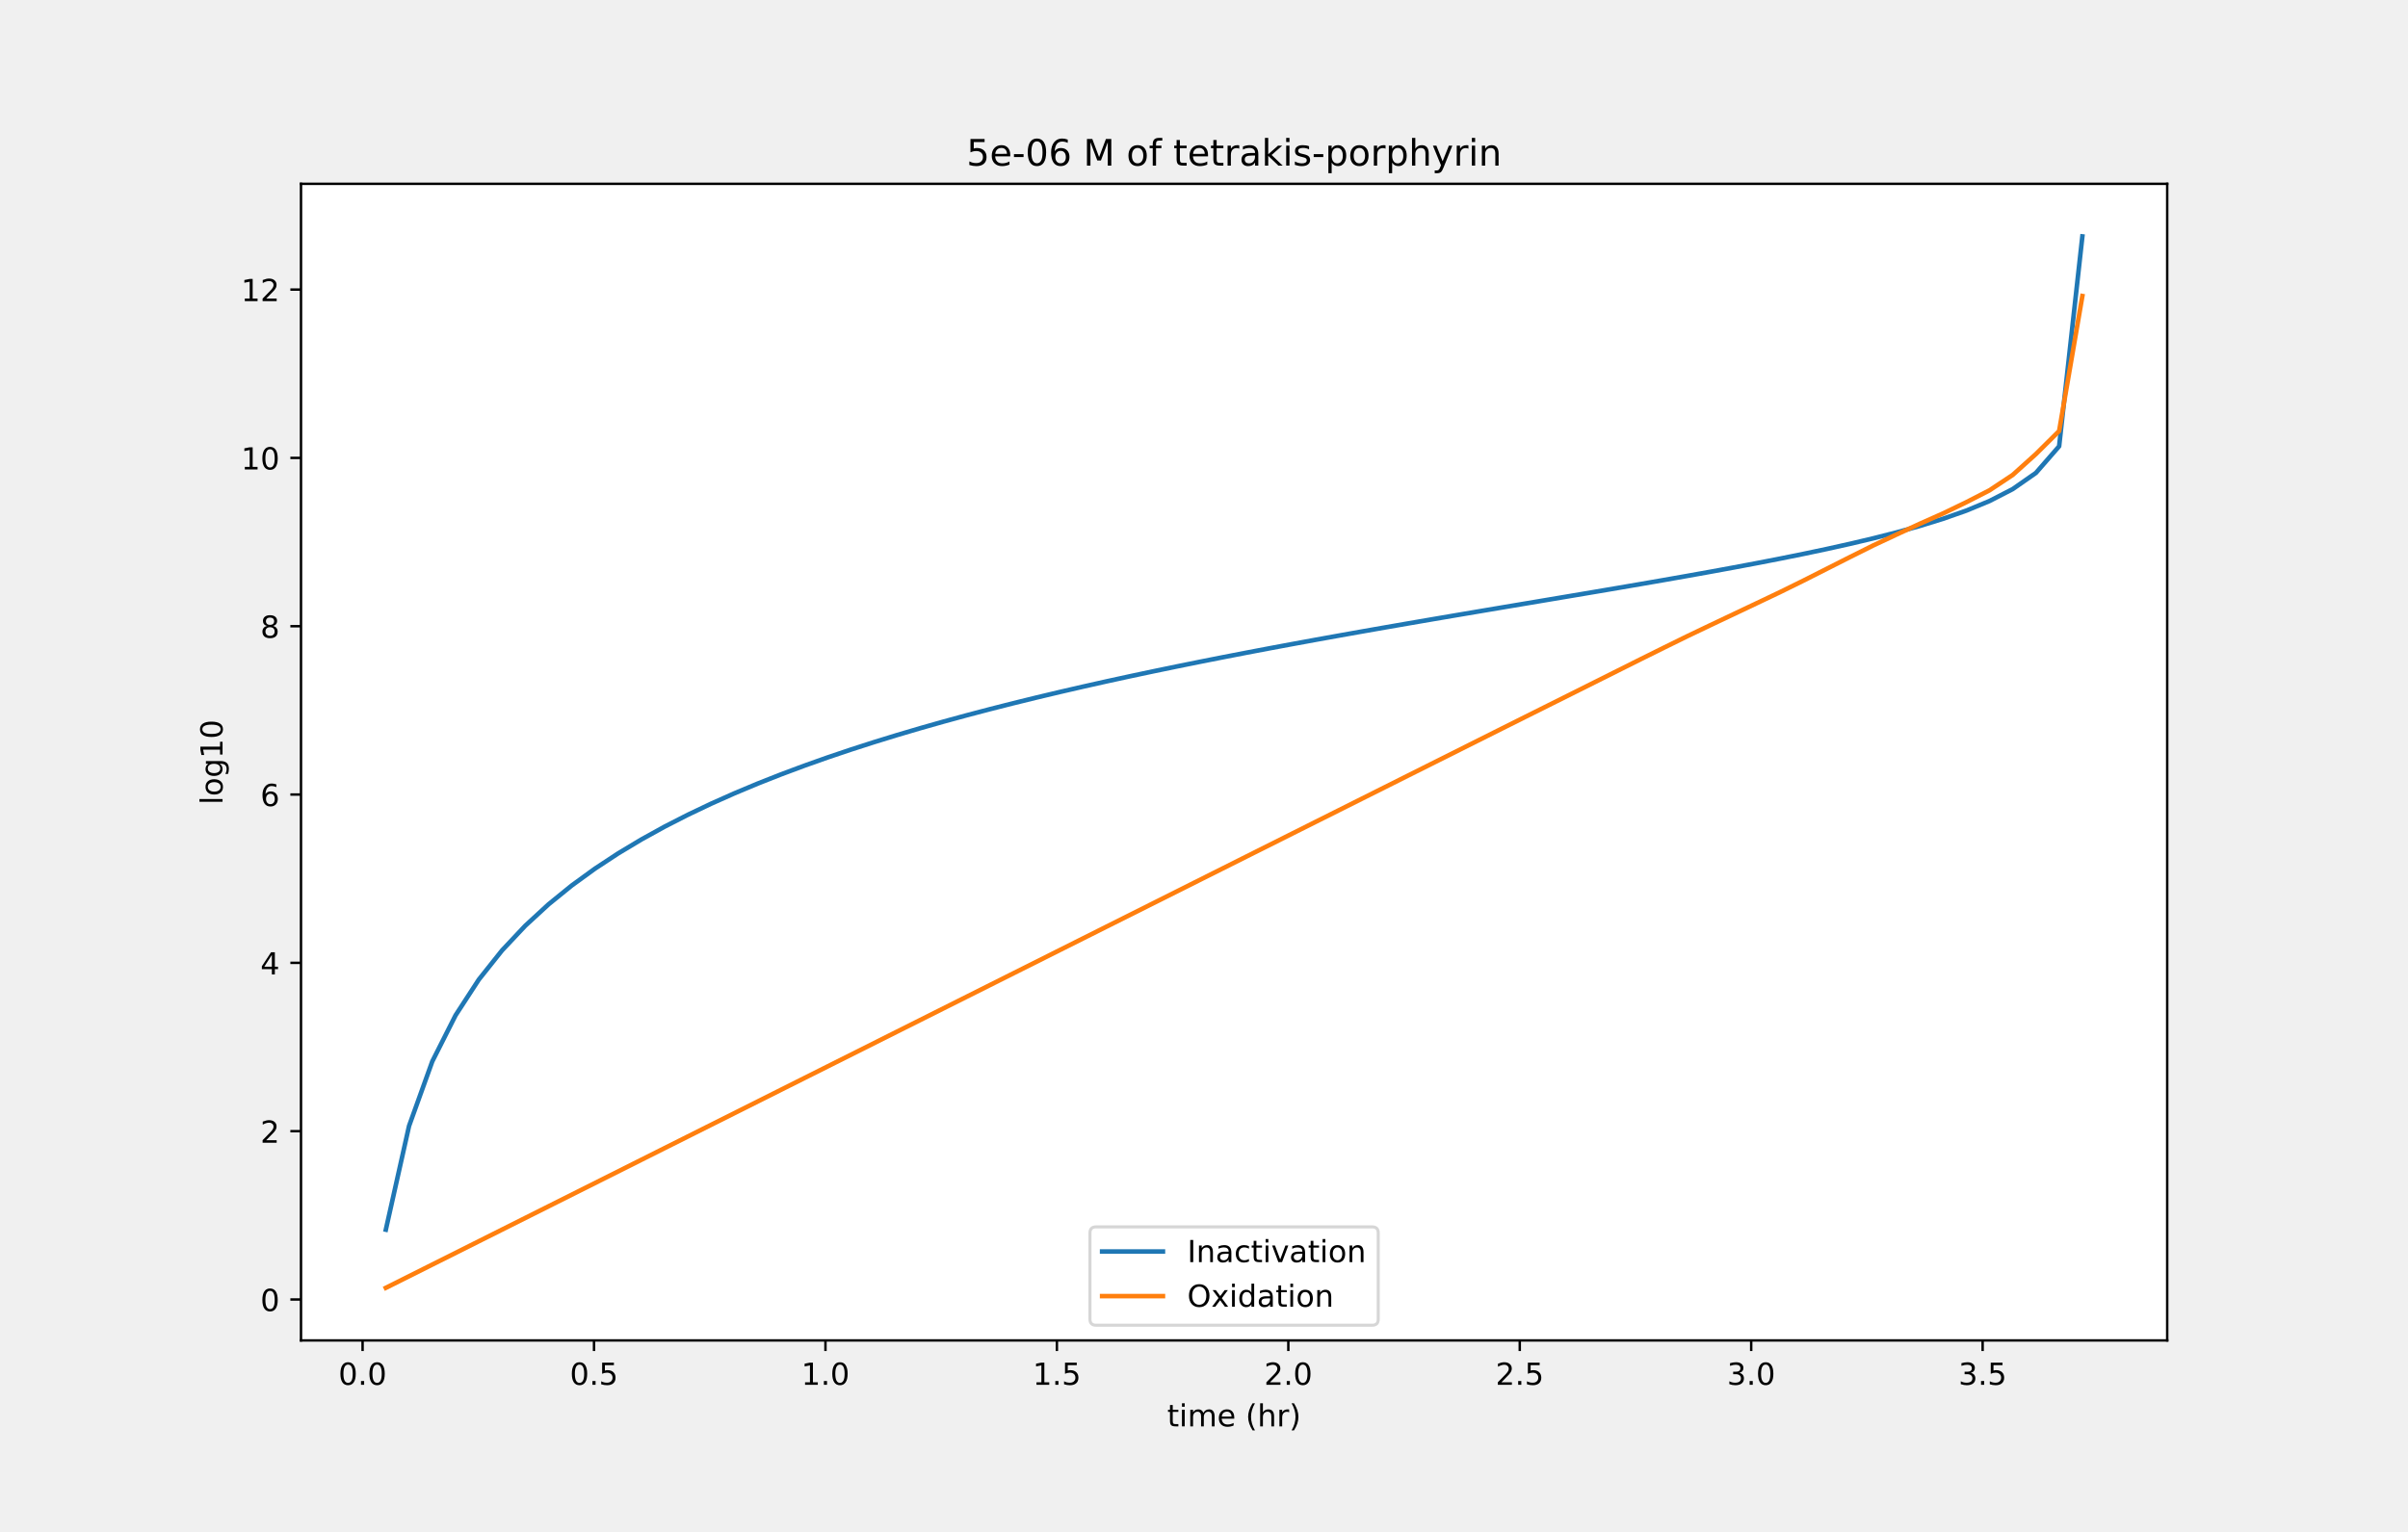
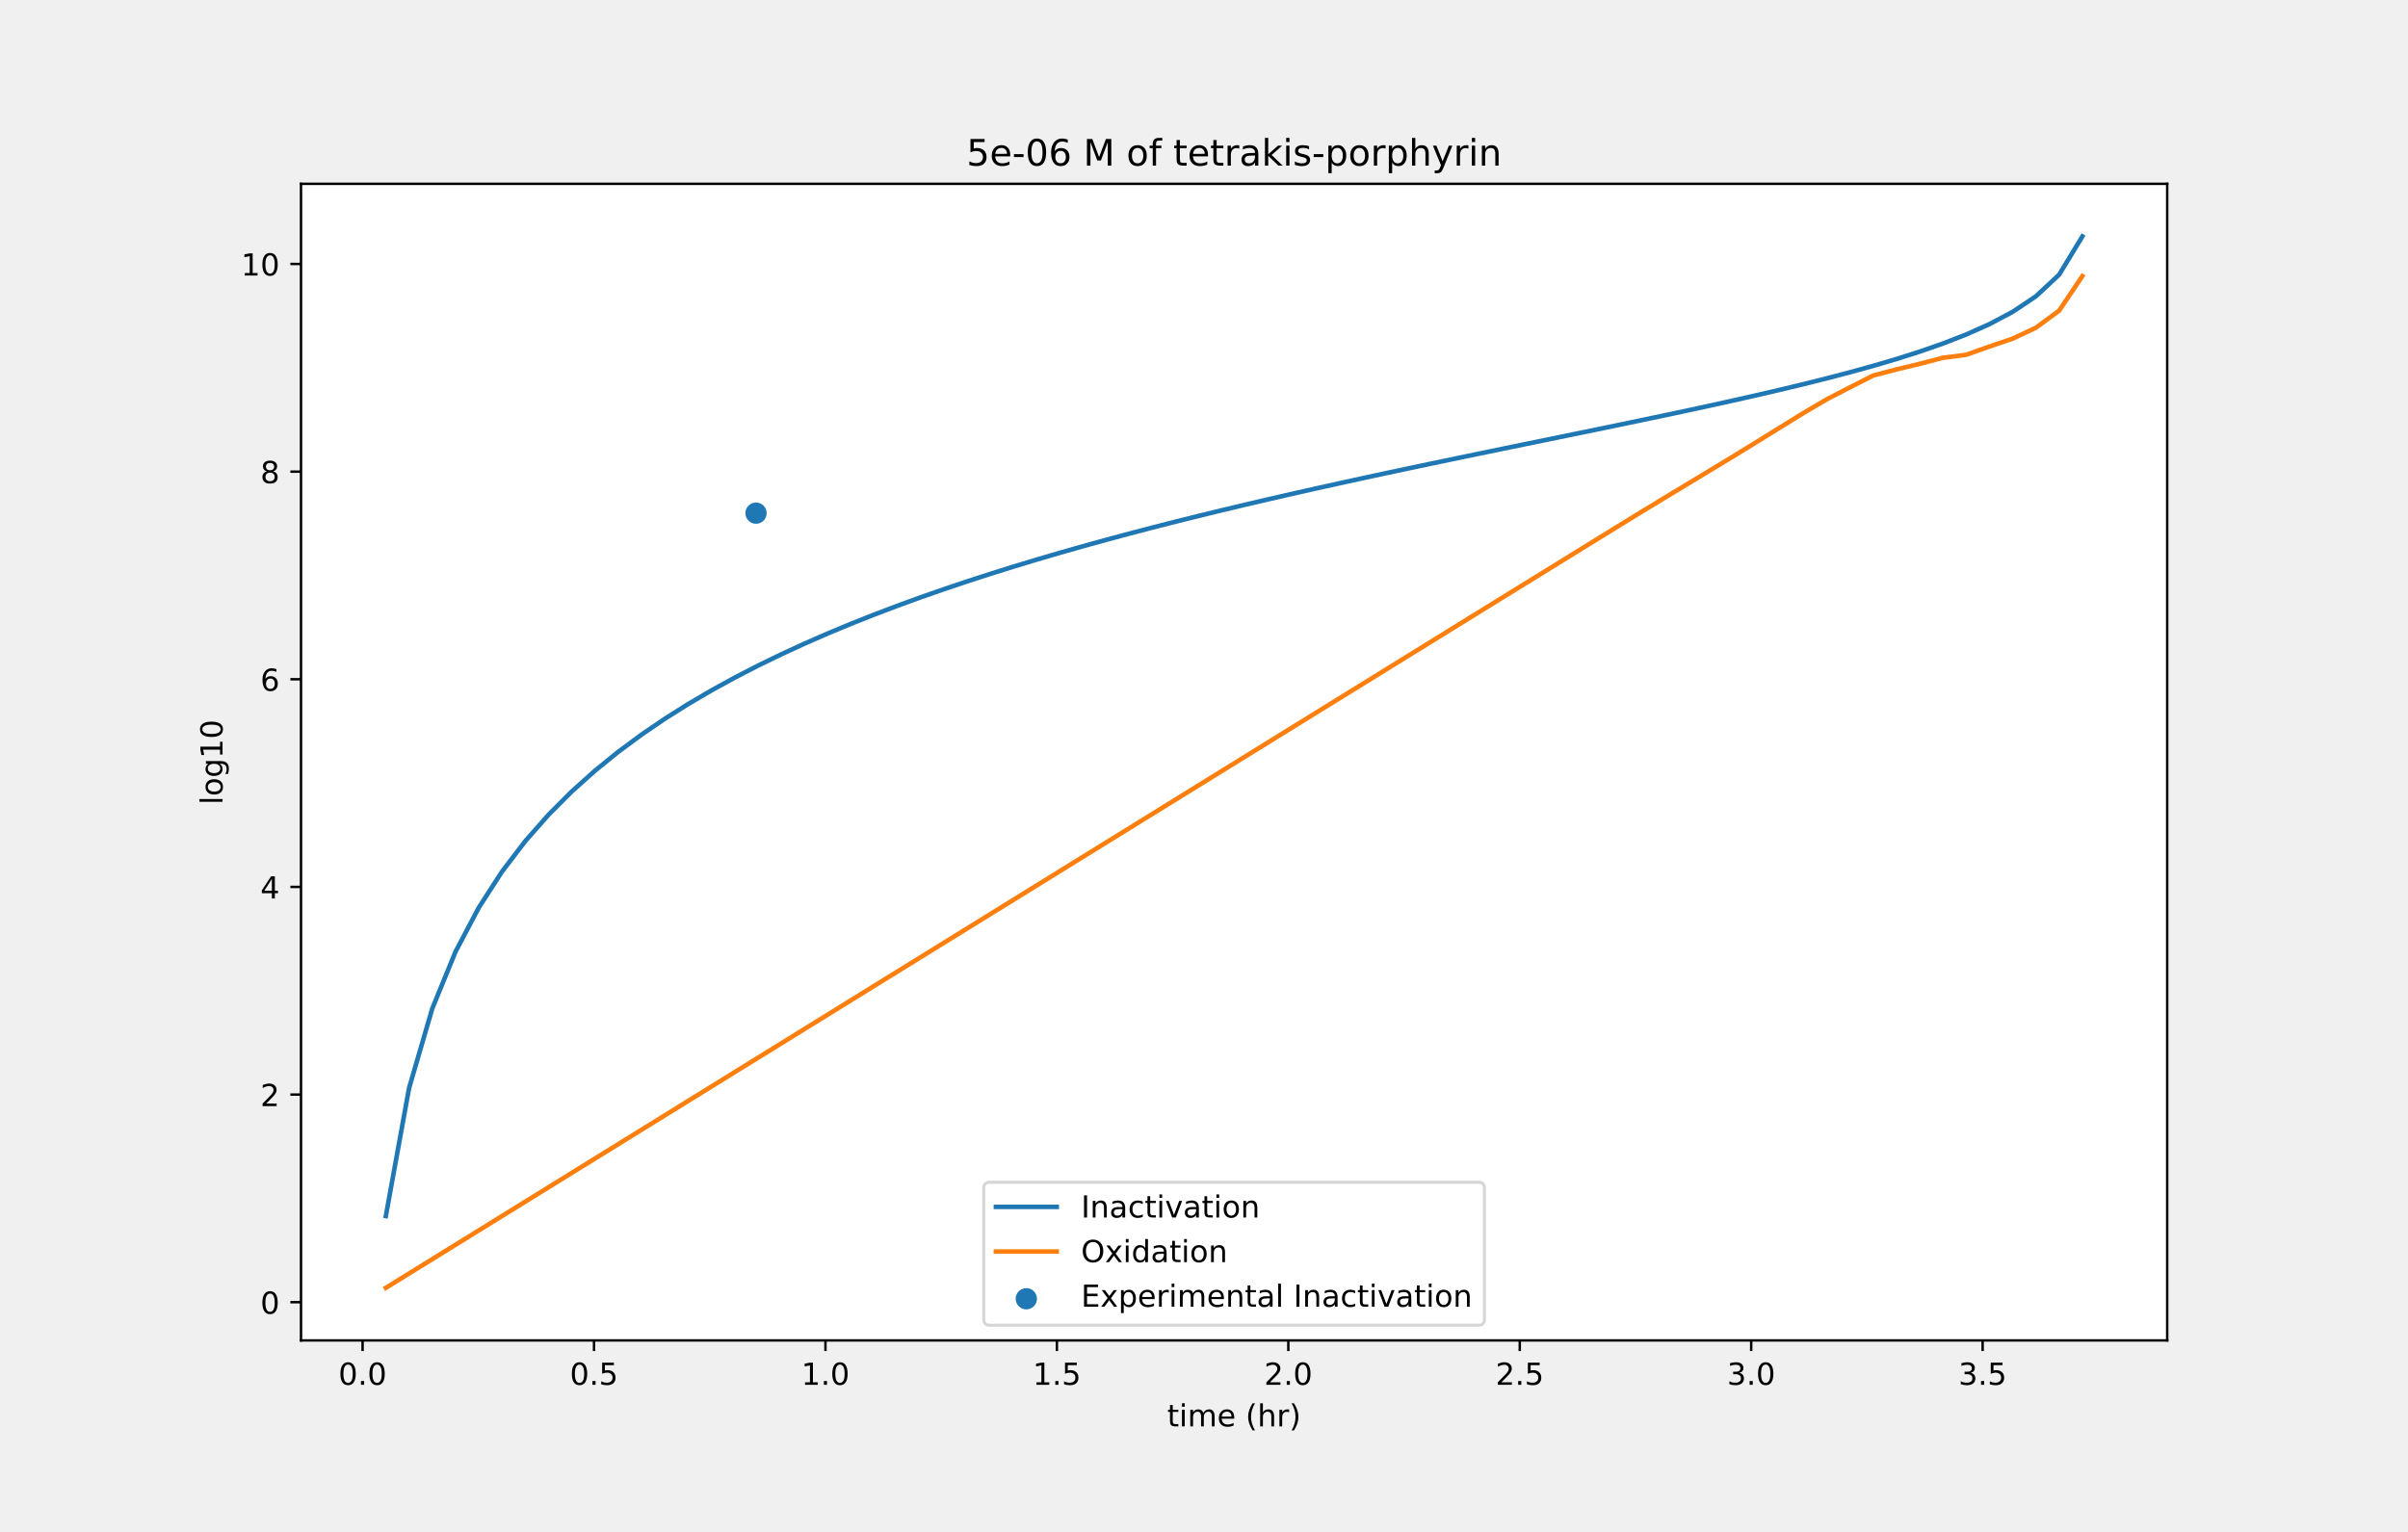
<svg xmlns="http://www.w3.org/2000/svg" xmlns:xlink="http://www.w3.org/1999/xlink" height="504pt" version="1.1" viewBox="0 0 792 504" width="792pt">
  <defs>
    <style type="text/css">*{stroke-linecap:butt;stroke-linejoin:round;}</style>
  </defs>
  <g id="figure_1">
    <g id="patch_1">
      <path d="M 0 504  L 792 504  L 792 0  L 0 0  z " style="fill:none;" />
    </g>
    <g id="axes_1">
      <g id="patch_2">
        <path d="M 99 441  L 712.8 441  L 712.8 60.48  L 99 60.48  z " style="fill:#ffffff;" />
      </g>
+       <g id="PathCollection_1">
+         <defs>
+           <path d="M 0 3  C 0.796 3 1.559 2.684 2.121 2.121  C 2.684 1.559 3 0.796 3 0  C 3 -0.796 2.684 -1.559 2.121 -2.121  C 1.559 -2.684 0.796 -3 0 -3  C -0.796 -3 -1.559 -2.684 -2.121 -2.121  C -2.684 -1.559 -3 -0.796 -3 0  C -3 0.796 -2.684 1.559 -2.121 2.121  C -1.559 2.684 -0.796 3 0 3  z " id="m664d046f8d" style="stroke:#1f77b4;" />
+         </defs>
+         <g clip-path="url(#p112f4d0236)">
+           <use style="fill:#1f77b4;stroke:#1f77b4;" x="248.66" xlink:href="#m664d046f8d" y="168.826" />
+         </g>
+       </g>
      <g id="matplotlib.axis_1">
        <g id="xtick_1">
          <g id="line2d_1">
            <defs>
-               <path d="M 0 0  L 0 3.5  " id="m599f157253" style="stroke:#000000;stroke-width:0.8;" />
-             </defs>
-             <g>
-               <use style="stroke:#000000;stroke-width:0.8;" x="119.256" xlink:href="#m599f157253" y="441" />
+               <path d="M 0 0  L 0 3.5  " id="m13bd1bc562" style="stroke:#000000;stroke-width:0.8;" />
+             </defs>
+             <g>
+               <use style="stroke:#000000;stroke-width:0.8;" x="119.256" xlink:href="#m13bd1bc562" y="441" />
            </g>
          </g>
          <g id="text_1">
            <g transform="translate(111.3046 455.5984)scale(0.1 -0.1)">
              <defs>
                <path d="M 2034 4250  Q 1547 4250 1301 3770  Q 1056 3291 1056 2328  Q 1056 1369 1301 889  Q 1547 409 2034 409  Q 2525 409 2770 889  Q 3016 1369 3016 2328  Q 3016 3291 2770 3770  Q 2525 4250 2034 4250  z M 2034 4750  Q 2819 4750 3233 4129  Q 3647 3509 3647 2328  Q 3647 1150 3233 529  Q 2819 -91 2034 -91  Q 1250 -91 836 529  Q 422 1150 422 2328  Q 422 3509 836 4129  Q 1250 4750 2034 4750  z " id="DejaVuSans-30" transform="scale(0.015625)" />
                <path d="M 684 794  L 1344 794  L 1344 0  L 684 0  L 684 794  z " id="DejaVuSans-2e" transform="scale(0.015625)" />
              </defs>
              <use xlink:href="#DejaVuSans-30" />
              <use x="63.623" xlink:href="#DejaVuSans-2e" />
              <use x="95.41" xlink:href="#DejaVuSans-30" />
            </g>
          </g>
        </g>
        <g id="xtick_2">
          <g id="line2d_2">
            <g>
-               <use style="stroke:#000000;stroke-width:0.8;" x="195.376" xlink:href="#m599f157253" y="441" />
+               <use style="stroke:#000000;stroke-width:0.8;" x="195.376" xlink:href="#m13bd1bc562" y="441" />
            </g>
          </g>
          <g id="text_2">
            <g transform="translate(187.4245 455.5984)scale(0.1 -0.1)">
              <defs>
                <path d="M 691 4666  L 3169 4666  L 3169 4134  L 1269 4134  L 1269 2991  Q 1406 3038 1543 3061  Q 1681 3084 1819 3084  Q 2600 3084 3056 2656  Q 3513 2228 3513 1497  Q 3513 744 3044 326  Q 2575 -91 1722 -91  Q 1428 -91 1123 -41  Q 819 9 494 109  L 494 744  Q 775 591 1075 516  Q 1375 441 1709 441  Q 2250 441 2565 725  Q 2881 1009 2881 1497  Q 2881 1984 2565 2268  Q 2250 2553 1709 2553  Q 1456 2553 1204 2497  Q 953 2441 691 2322  L 691 4666  z " id="DejaVuSans-35" transform="scale(0.015625)" />
              </defs>
              <use xlink:href="#DejaVuSans-30" />
              <use x="63.623" xlink:href="#DejaVuSans-2e" />
              <use x="95.41" xlink:href="#DejaVuSans-35" />
            </g>
          </g>
        </g>
        <g id="xtick_3">
          <g id="line2d_3">
            <g>
-               <use style="stroke:#000000;stroke-width:0.8;" x="271.496" xlink:href="#m599f157253" y="441" />
+               <use style="stroke:#000000;stroke-width:0.8;" x="271.496" xlink:href="#m13bd1bc562" y="441" />
            </g>
          </g>
          <g id="text_3">
            <g transform="translate(263.5443 455.5984)scale(0.1 -0.1)">
              <defs>
                <path d="M 794 531  L 1825 531  L 1825 4091  L 703 3866  L 703 4441  L 1819 4666  L 2450 4666  L 2450 531  L 3481 531  L 3481 0  L 794 0  L 794 531  z " id="DejaVuSans-31" transform="scale(0.015625)" />
              </defs>
              <use xlink:href="#DejaVuSans-31" />
              <use x="63.623" xlink:href="#DejaVuSans-2e" />
              <use x="95.41" xlink:href="#DejaVuSans-30" />
            </g>
          </g>
        </g>
        <g id="xtick_4">
          <g id="line2d_4">
            <g>
-               <use style="stroke:#000000;stroke-width:0.8;" x="347.616" xlink:href="#m599f157253" y="441" />
+               <use style="stroke:#000000;stroke-width:0.8;" x="347.616" xlink:href="#m13bd1bc562" y="441" />
            </g>
          </g>
          <g id="text_4">
            <g transform="translate(339.6642 455.5984)scale(0.1 -0.1)">
              <use xlink:href="#DejaVuSans-31" />
              <use x="63.623" xlink:href="#DejaVuSans-2e" />
              <use x="95.41" xlink:href="#DejaVuSans-35" />
            </g>
          </g>
        </g>
        <g id="xtick_5">
          <g id="line2d_5">
            <g>
-               <use style="stroke:#000000;stroke-width:0.8;" x="423.736" xlink:href="#m599f157253" y="441" />
+               <use style="stroke:#000000;stroke-width:0.8;" x="423.736" xlink:href="#m13bd1bc562" y="441" />
            </g>
          </g>
          <g id="text_5">
            <g transform="translate(415.7841 455.5984)scale(0.1 -0.1)">
              <defs>
                <path d="M 1228 531  L 3431 531  L 3431 0  L 469 0  L 469 531  Q 828 903 1448 1529  Q 2069 2156 2228 2338  Q 2531 2678 2651 2914  Q 2772 3150 2772 3378  Q 2772 3750 2511 3984  Q 2250 4219 1831 4219  Q 1534 4219 1204 4116  Q 875 4013 500 3803  L 500 4441  Q 881 4594 1212 4672  Q 1544 4750 1819 4750  Q 2544 4750 2975 4387  Q 3406 4025 3406 3419  Q 3406 3131 3298 2873  Q 3191 2616 2906 2266  Q 2828 2175 2409 1742  Q 1991 1309 1228 531  z " id="DejaVuSans-32" transform="scale(0.015625)" />
              </defs>
              <use xlink:href="#DejaVuSans-32" />
              <use x="63.623" xlink:href="#DejaVuSans-2e" />
              <use x="95.41" xlink:href="#DejaVuSans-30" />
            </g>
          </g>
        </g>
        <g id="xtick_6">
          <g id="line2d_6">
            <g>
-               <use style="stroke:#000000;stroke-width:0.8;" x="499.855" xlink:href="#m599f157253" y="441" />
+               <use style="stroke:#000000;stroke-width:0.8;" x="499.855" xlink:href="#m13bd1bc562" y="441" />
            </g>
          </g>
          <g id="text_6">
            <g transform="translate(491.9039 455.5984)scale(0.1 -0.1)">
              <use xlink:href="#DejaVuSans-32" />
              <use x="63.623" xlink:href="#DejaVuSans-2e" />
              <use x="95.41" xlink:href="#DejaVuSans-35" />
            </g>
          </g>
        </g>
        <g id="xtick_7">
          <g id="line2d_7">
            <g>
-               <use style="stroke:#000000;stroke-width:0.8;" x="575.975" xlink:href="#m599f157253" y="441" />
+               <use style="stroke:#000000;stroke-width:0.8;" x="575.975" xlink:href="#m13bd1bc562" y="441" />
            </g>
          </g>
          <g id="text_7">
            <g transform="translate(568.0238 455.5984)scale(0.1 -0.1)">
              <defs>
                <path d="M 2597 2516  Q 3050 2419 3304 2112  Q 3559 1806 3559 1356  Q 3559 666 3084 287  Q 2609 -91 1734 -91  Q 1441 -91 1130 -33  Q 819 25 488 141  L 488 750  Q 750 597 1062 519  Q 1375 441 1716 441  Q 2309 441 2620 675  Q 2931 909 2931 1356  Q 2931 1769 2642 2001  Q 2353 2234 1838 2234  L 1294 2234  L 1294 2753  L 1863 2753  Q 2328 2753 2575 2939  Q 2822 3125 2822 3475  Q 2822 3834 2567 4026  Q 2313 4219 1838 4219  Q 1578 4219 1281 4162  Q 984 4106 628 3988  L 628 4550  Q 988 4650 1302 4700  Q 1616 4750 1894 4750  Q 2613 4750 3031 4423  Q 3450 4097 3450 3541  Q 3450 3153 3228 2886  Q 3006 2619 2597 2516  z " id="DejaVuSans-33" transform="scale(0.015625)" />
              </defs>
              <use xlink:href="#DejaVuSans-33" />
              <use x="63.623" xlink:href="#DejaVuSans-2e" />
              <use x="95.41" xlink:href="#DejaVuSans-30" />
            </g>
          </g>
        </g>
        <g id="xtick_8">
          <g id="line2d_8">
            <g>
-               <use style="stroke:#000000;stroke-width:0.8;" x="652.095" xlink:href="#m599f157253" y="441" />
+               <use style="stroke:#000000;stroke-width:0.8;" x="652.095" xlink:href="#m13bd1bc562" y="441" />
            </g>
          </g>
          <g id="text_8">
            <g transform="translate(644.1436 455.5984)scale(0.1 -0.1)">
              <use xlink:href="#DejaVuSans-33" />
              <use x="63.623" xlink:href="#DejaVuSans-2e" />
              <use x="95.41" xlink:href="#DejaVuSans-35" />
            </g>
          </g>
        </g>
        <g id="text_9">
          <g transform="translate(383.8891 469.2766)scale(0.1 -0.1)">
            <defs>
              <path d="M 1172 4494  L 1172 3500  L 2356 3500  L 2356 3053  L 1172 3053  L 1172 1153  Q 1172 725 1289 603  Q 1406 481 1766 481  L 2356 481  L 2356 0  L 1766 0  Q 1100 0 847 248  Q 594 497 594 1153  L 594 3053  L 172 3053  L 172 3500  L 594 3500  L 594 4494  L 1172 4494  z " id="DejaVuSans-74" transform="scale(0.015625)" />
              <path d="M 603 3500  L 1178 3500  L 1178 0  L 603 0  L 603 3500  z M 603 4863  L 1178 4863  L 1178 4134  L 603 4134  L 603 4863  z " id="DejaVuSans-69" transform="scale(0.015625)" />
              <path d="M 3328 2828  Q 3544 3216 3844 3400  Q 4144 3584 4550 3584  Q 5097 3584 5394 3201  Q 5691 2819 5691 2113  L 5691 0  L 5113 0  L 5113 2094  Q 5113 2597 4934 2840  Q 4756 3084 4391 3084  Q 3944 3084 3684 2787  Q 3425 2491 3425 1978  L 3425 0  L 2847 0  L 2847 2094  Q 2847 2600 2669 2842  Q 2491 3084 2119 3084  Q 1678 3084 1418 2786  Q 1159 2488 1159 1978  L 1159 0  L 581 0  L 581 3500  L 1159 3500  L 1159 2956  Q 1356 3278 1631 3431  Q 1906 3584 2284 3584  Q 2666 3584 2933 3390  Q 3200 3197 3328 2828  z " id="DejaVuSans-6d" transform="scale(0.015625)" />
              <path d="M 3597 1894  L 3597 1613  L 953 1613  Q 991 1019 1311 708  Q 1631 397 2203 397  Q 2534 397 2845 478  Q 3156 559 3463 722  L 3463 178  Q 3153 47 2828 -22  Q 2503 -91 2169 -91  Q 1331 -91 842 396  Q 353 884 353 1716  Q 353 2575 817 3079  Q 1281 3584 2069 3584  Q 2775 3584 3186 3129  Q 3597 2675 3597 1894  z M 3022 2063  Q 3016 2534 2758 2815  Q 2500 3097 2075 3097  Q 1594 3097 1305 2825  Q 1016 2553 972 2059  L 3022 2063  z " id="DejaVuSans-65" transform="scale(0.015625)" />
              <path id="DejaVuSans-20" transform="scale(0.015625)" />
              <path d="M 1984 4856  Q 1566 4138 1362 3434  Q 1159 2731 1159 2009  Q 1159 1288 1364 580  Q 1569 -128 1984 -844  L 1484 -844  Q 1016 -109 783 600  Q 550 1309 550 2009  Q 550 2706 781 3412  Q 1013 4119 1484 4856  L 1984 4856  z " id="DejaVuSans-28" transform="scale(0.015625)" />
              <path d="M 3513 2113  L 3513 0  L 2938 0  L 2938 2094  Q 2938 2591 2744 2837  Q 2550 3084 2163 3084  Q 1697 3084 1428 2787  Q 1159 2491 1159 1978  L 1159 0  L 581 0  L 581 4863  L 1159 4863  L 1159 2956  Q 1366 3272 1645 3428  Q 1925 3584 2291 3584  Q 2894 3584 3203 3211  Q 3513 2838 3513 2113  z " id="DejaVuSans-68" transform="scale(0.015625)" />
              <path d="M 2631 2963  Q 2534 3019 2420 3045  Q 2306 3072 2169 3072  Q 1681 3072 1420 2755  Q 1159 2438 1159 1844  L 1159 0  L 581 0  L 581 3500  L 1159 3500  L 1159 2956  Q 1341 3275 1631 3429  Q 1922 3584 2338 3584  Q 2397 3584 2469 3576  Q 2541 3569 2628 3553  L 2631 2963  z " id="DejaVuSans-72" transform="scale(0.015625)" />
              <path d="M 513 4856  L 1013 4856  Q 1481 4119 1714 3412  Q 1947 2706 1947 2009  Q 1947 1309 1714 600  Q 1481 -109 1013 -844  L 513 -844  Q 928 -128 1133 580  Q 1338 1288 1338 2009  Q 1338 2731 1133 3434  Q 928 4138 513 4856  z " id="DejaVuSans-29" transform="scale(0.015625)" />
            </defs>
            <use xlink:href="#DejaVuSans-74" />
            <use x="39.209" xlink:href="#DejaVuSans-69" />
            <use x="66.992" xlink:href="#DejaVuSans-6d" />
            <use x="164.404" xlink:href="#DejaVuSans-65" />
            <use x="225.928" xlink:href="#DejaVuSans-20" />
            <use x="257.715" xlink:href="#DejaVuSans-28" />
            <use x="296.729" xlink:href="#DejaVuSans-68" />
            <use x="360.107" xlink:href="#DejaVuSans-72" />
            <use x="401.221" xlink:href="#DejaVuSans-29" />
          </g>
        </g>
      </g>
      <g id="matplotlib.axis_2">
        <g id="ytick_1">
          <g id="line2d_9">
            <defs>
-               <path d="M 0 0  L -3.5 0  " id="me333cf3e11" style="stroke:#000000;stroke-width:0.8;" />
-             </defs>
-             <g>
-               <use style="stroke:#000000;stroke-width:0.8;" x="99" xlink:href="#me333cf3e11" y="427.531" />
+               <path d="M 0 0  L -3.5 0  " id="m339e693211" style="stroke:#000000;stroke-width:0.8;" />
+             </defs>
+             <g>
+               <use style="stroke:#000000;stroke-width:0.8;" x="99" xlink:href="#m339e693211" y="428.426" />
            </g>
          </g>
          <g id="text_10">
-             <g transform="translate(85.6375 431.3305)scale(0.1 -0.1)">
+             <g transform="translate(85.6375 432.2248)scale(0.1 -0.1)">
              <use xlink:href="#DejaVuSans-30" />
            </g>
          </g>
        </g>
        <g id="ytick_2">
          <g id="line2d_10">
            <g>
-               <use style="stroke:#000000;stroke-width:0.8;" x="99" xlink:href="#me333cf3e11" y="372.154" />
+               <use style="stroke:#000000;stroke-width:0.8;" x="99" xlink:href="#m339e693211" y="360.11" />
            </g>
          </g>
          <g id="text_11">
-             <g transform="translate(85.6375 375.9534)scale(0.1 -0.1)">
+             <g transform="translate(85.6375 363.909)scale(0.1 -0.1)">
              <use xlink:href="#DejaVuSans-32" />
            </g>
          </g>
        </g>
        <g id="ytick_3">
          <g id="line2d_11">
            <g>
-               <use style="stroke:#000000;stroke-width:0.8;" x="99" xlink:href="#me333cf3e11" y="316.777" />
+               <use style="stroke:#000000;stroke-width:0.8;" x="99" xlink:href="#m339e693211" y="291.794" />
            </g>
          </g>
          <g id="text_12">
-             <g transform="translate(85.6375 320.5763)scale(0.1 -0.1)">
+             <g transform="translate(85.6375 295.5932)scale(0.1 -0.1)">
              <defs>
                <path d="M 2419 4116  L 825 1625  L 2419 1625  L 2419 4116  z M 2253 4666  L 3047 4666  L 3047 1625  L 3713 1625  L 3713 1100  L 3047 1100  L 3047 0  L 2419 0  L 2419 1100  L 313 1100  L 313 1709  L 2253 4666  z " id="DejaVuSans-34" transform="scale(0.015625)" />
              </defs>
              <use xlink:href="#DejaVuSans-34" />
            </g>
          </g>
        </g>
        <g id="ytick_4">
          <g id="line2d_12">
            <g>
-               <use style="stroke:#000000;stroke-width:0.8;" x="99" xlink:href="#me333cf3e11" y="261.4" />
+               <use style="stroke:#000000;stroke-width:0.8;" x="99" xlink:href="#m339e693211" y="223.478" />
            </g>
          </g>
          <g id="text_13">
-             <g transform="translate(85.6375 265.1992)scale(0.1 -0.1)">
+             <g transform="translate(85.6375 227.2775)scale(0.1 -0.1)">
              <defs>
                <path d="M 2113 2584  Q 1688 2584 1439 2293  Q 1191 2003 1191 1497  Q 1191 994 1439 701  Q 1688 409 2113 409  Q 2538 409 2786 701  Q 3034 994 3034 1497  Q 3034 2003 2786 2293  Q 2538 2584 2113 2584  z M 3366 4563  L 3366 3988  Q 3128 4100 2886 4159  Q 2644 4219 2406 4219  Q 1781 4219 1451 3797  Q 1122 3375 1075 2522  Q 1259 2794 1537 2939  Q 1816 3084 2150 3084  Q 2853 3084 3261 2657  Q 3669 2231 3669 1497  Q 3669 778 3244 343  Q 2819 -91 2113 -91  Q 1303 -91 875 529  Q 447 1150 447 2328  Q 447 3434 972 4092  Q 1497 4750 2381 4750  Q 2619 4750 2861 4703  Q 3103 4656 3366 4563  z " id="DejaVuSans-36" transform="scale(0.015625)" />
              </defs>
              <use xlink:href="#DejaVuSans-36" />
            </g>
          </g>
        </g>
        <g id="ytick_5">
          <g id="line2d_13">
            <g>
-               <use style="stroke:#000000;stroke-width:0.8;" x="99" xlink:href="#me333cf3e11" y="206.023" />
+               <use style="stroke:#000000;stroke-width:0.8;" x="99" xlink:href="#m339e693211" y="155.162" />
            </g>
          </g>
          <g id="text_14">
-             <g transform="translate(85.6375 209.8221)scale(0.1 -0.1)">
+             <g transform="translate(85.6375 158.9617)scale(0.1 -0.1)">
              <defs>
                <path d="M 2034 2216  Q 1584 2216 1326 1975  Q 1069 1734 1069 1313  Q 1069 891 1326 650  Q 1584 409 2034 409  Q 2484 409 2743 651  Q 3003 894 3003 1313  Q 3003 1734 2745 1975  Q 2488 2216 2034 2216  z M 1403 2484  Q 997 2584 770 2862  Q 544 3141 544 3541  Q 544 4100 942 4425  Q 1341 4750 2034 4750  Q 2731 4750 3128 4425  Q 3525 4100 3525 3541  Q 3525 3141 3298 2862  Q 3072 2584 2669 2484  Q 3125 2378 3379 2068  Q 3634 1759 3634 1313  Q 3634 634 3220 271  Q 2806 -91 2034 -91  Q 1263 -91 848 271  Q 434 634 434 1313  Q 434 1759 690 2068  Q 947 2378 1403 2484  z M 1172 3481  Q 1172 3119 1398 2916  Q 1625 2713 2034 2713  Q 2441 2713 2670 2916  Q 2900 3119 2900 3481  Q 2900 3844 2670 4047  Q 2441 4250 2034 4250  Q 1625 4250 1398 4047  Q 1172 3844 1172 3481  z " id="DejaVuSans-38" transform="scale(0.015625)" />
              </defs>
              <use xlink:href="#DejaVuSans-38" />
            </g>
          </g>
        </g>
        <g id="ytick_6">
          <g id="line2d_14">
            <g>
-               <use style="stroke:#000000;stroke-width:0.8;" x="99" xlink:href="#me333cf3e11" y="150.646" />
+               <use style="stroke:#000000;stroke-width:0.8;" x="99" xlink:href="#m339e693211" y="86.847" />
            </g>
          </g>
          <g id="text_15">
-             <g transform="translate(79.275 154.445)scale(0.1 -0.1)">
+             <g transform="translate(79.275 90.64594)scale(0.1 -0.1)">
              <use xlink:href="#DejaVuSans-31" />
              <use x="63.623" xlink:href="#DejaVuSans-30" />
            </g>
          </g>
        </g>
-         <g id="ytick_7">
-           <g id="line2d_15">
-             <g>
-               <use style="stroke:#000000;stroke-width:0.8;" x="99" xlink:href="#me333cf3e11" y="95.269" />
-             </g>
-           </g>
-           <g id="text_16">
-             <g transform="translate(79.275 99.06784)scale(0.1 -0.1)">
-               <use xlink:href="#DejaVuSans-31" />
-               <use x="63.623" xlink:href="#DejaVuSans-32" />
-             </g>
-           </g>
-         </g>
-         <g id="text_17">
+         <g id="text_16">
          <g transform="translate(73.19531 264.7252)rotate(-90)scale(0.1 -0.1)">
            <defs>
              <path d="M 603 4863  L 1178 4863  L 1178 0  L 603 0  L 603 4863  z " id="DejaVuSans-6c" transform="scale(0.015625)" />
              <path d="M 1959 3097  Q 1497 3097 1228 2736  Q 959 2375 959 1747  Q 959 1119 1226 758  Q 1494 397 1959 397  Q 2419 397 2687 759  Q 2956 1122 2956 1747  Q 2956 2369 2687 2733  Q 2419 3097 1959 3097  z M 1959 3584  Q 2709 3584 3137 3096  Q 3566 2609 3566 1747  Q 3566 888 3137 398  Q 2709 -91 1959 -91  Q 1206 -91 779 398  Q 353 888 353 1747  Q 353 2609 779 3096  Q 1206 3584 1959 3584  z " id="DejaVuSans-6f" transform="scale(0.015625)" />
              <path d="M 2906 1791  Q 2906 2416 2648 2759  Q 2391 3103 1925 3103  Q 1463 3103 1205 2759  Q 947 2416 947 1791  Q 947 1169 1205 825  Q 1463 481 1925 481  Q 2391 481 2648 825  Q 2906 1169 2906 1791  z M 3481 434  Q 3481 -459 3084 -895  Q 2688 -1331 1869 -1331  Q 1566 -1331 1297 -1286  Q 1028 -1241 775 -1147  L 775 -588  Q 1028 -725 1275 -790  Q 1522 -856 1778 -856  Q 2344 -856 2625 -561  Q 2906 -266 2906 331  L 2906 616  Q 2728 306 2450 153  Q 2172 0 1784 0  Q 1141 0 747 490  Q 353 981 353 1791  Q 353 2603 747 3093  Q 1141 3584 1784 3584  Q 2172 3584 2450 3431  Q 2728 3278 2906 2969  L 2906 3500  L 3481 3500  L 3481 434  z " id="DejaVuSans-67" transform="scale(0.015625)" />
            </defs>
            <use xlink:href="#DejaVuSans-6c" />
            <use x="27.783" xlink:href="#DejaVuSans-6f" />
            <use x="88.965" xlink:href="#DejaVuSans-67" />
            <use x="152.441" xlink:href="#DejaVuSans-31" />
            <use x="216.064" xlink:href="#DejaVuSans-30" />
          </g>
        </g>
      </g>
+       <g id="line2d_15">
+         <path clip-path="url(#p112f4d0236)" d="M 126.9 400.092  L 134.544 357.992  L 142.188 331.777  L 149.832 313.1  L 157.475 298.603  L 165.119 286.755  L 172.763 276.736  L 180.407 268.058  L 188.051 260.402  L 195.695 253.554  L 203.338 247.359  L 210.982 241.702  L 218.626 236.498  L 226.27 231.679  L 233.914 227.191  L 241.558 222.993  L 249.201 219.047  L 256.845 215.326  L 264.489 211.804  L 272.133 208.461  L 279.777 205.279  L 287.421 202.243  L 295.064 199.339  L 302.708 196.555  L 310.352 193.882  L 317.996 191.31  L 325.64 188.831  L 333.284 186.437  L 340.927 184.123  L 348.571 181.882  L 356.215 179.708  L 363.859 177.597  L 371.503 175.543  L 379.147 173.544  L 386.79 171.594  L 394.434 169.691  L 402.078 167.83  L 409.722 166.008  L 417.366 164.222  L 425.01 162.47  L 432.653 160.748  L 440.297 159.054  L 447.941 157.384  L 455.585 155.736  L 463.229 154.109  L 470.873 152.498  L 478.516 150.901  L 486.16 149.316  L 493.804 147.739  L 501.448 146.169  L 509.092 144.601  L 516.736 143.034  L 524.379 141.462  L 532.023 139.884  L 539.667 138.294  L 547.311 136.688  L 554.955 135.062  L 562.599 133.41  L 570.242 131.724  L 577.886 129.998  L 585.53 128.223  L 593.174 126.387  L 600.818 124.478  L 608.462 122.478  L 616.105 120.366  L 623.749 118.115  L 631.393 115.685  L 639.037 113.024  L 646.681 110.052  L 654.325 106.646  L 661.968 102.594  L 669.612 97.489  L 677.256 90.37  L 684.9 77.776  " style="fill:none;stroke:#1f77b4;stroke-linecap:square;stroke-width:1.5;" />
+       </g>
      <g id="line2d_16">
-         <path clip-path="url(#p6d3ac12184)" d="M 126.9 404.564  L 134.544 370.437  L 142.188 349.187  L 149.832 334.047  L 157.475 322.295  L 165.119 312.691  L 172.763 304.57  L 180.407 297.535  L 188.051 291.329  L 195.695 285.778  L 203.338 280.756  L 210.982 276.17  L 218.626 271.952  L 226.27 268.045  L 233.914 264.407  L 241.558 261.004  L 249.201 257.805  L 256.845 254.789  L 264.489 251.933  L 272.133 249.223  L 279.777 246.644  L 287.421 244.182  L 295.064 241.827  L 302.708 239.57  L 310.352 237.402  L 317.996 235.316  L 325.64 233.306  L 333.284 231.364  L 340.927 229.487  L 348.571 227.668  L 356.215 225.905  L 363.859 224.191  L 371.503 222.525  L 379.147 220.902  L 386.79 219.319  L 394.434 217.773  L 402.078 216.261  L 409.722 214.78  L 417.366 213.329  L 425.01 211.904  L 432.653 210.503  L 440.297 209.124  L 447.941 207.765  L 455.585 206.423  L 463.229 205.096  L 470.873 203.782  L 478.516 202.479  L 486.16 201.184  L 493.804 199.895  L 501.448 198.61  L 509.092 197.326  L 516.736 196.04  L 524.379 194.75  L 532.023 193.452  L 539.667 192.142  L 547.311 190.817  L 554.955 189.472  L 562.599 188.102  L 570.242 186.701  L 577.886 185.262  L 585.53 183.777  L 593.174 182.234  L 600.818 180.622  L 608.462 178.923  L 616.105 177.116  L 623.749 175.172  L 631.393 173.052  L 639.037 170.695  L 646.681 168.011  L 654.325 164.848  L 661.968 160.92  L 669.612 155.59  L 677.256 146.823  L 684.9 77.776  " style="fill:none;stroke:#1f77b4;stroke-linecap:square;stroke-width:1.5;" />
-       </g>
-       <g id="line2d_17">
-         <path clip-path="url(#p6d3ac12184)" d="M 126.9 423.704  L 134.544 419.874  L 142.188 416.044  L 149.832 412.213  L 157.475 408.381  L 165.119 404.549  L 172.763 400.717  L 180.407 396.884  L 188.051 393.051  L 195.695 389.219  L 203.338 385.386  L 210.982 381.553  L 218.626 377.72  L 226.27 373.888  L 233.914 370.055  L 241.558 366.222  L 249.201 362.39  L 256.845 358.557  L 264.489 354.725  L 272.133 350.893  L 279.777 347.06  L 287.421 343.228  L 295.064 339.396  L 302.708 335.564  L 310.352 331.732  L 317.996 327.9  L 325.64 324.068  L 333.284 320.236  L 340.927 316.404  L 348.571 312.572  L 356.215 308.741  L 363.859 304.909  L 371.503 301.078  L 379.147 297.246  L 386.79 293.415  L 394.434 289.584  L 402.078 285.753  L 409.722 281.921  L 417.366 278.09  L 425.01 274.259  L 432.653 270.429  L 440.297 266.599  L 447.941 262.769  L 455.585 258.939  L 463.229 255.108  L 470.873 251.279  L 478.516 247.449  L 486.16 243.619  L 493.804 239.79  L 501.448 235.967  L 509.092 232.15  L 516.736 228.333  L 524.379 224.512  L 532.023 220.685  L 539.667 216.859  L 547.311 213.069  L 554.955 209.312  L 562.599 205.659  L 570.242 202.037  L 577.886 198.415  L 585.53 194.779  L 593.174 191.013  L 600.818 187.146  L 608.462 183.276  L 616.105 179.457  L 623.749 175.876  L 631.393 172.339  L 639.037 168.938  L 646.681 165.252  L 654.325 161.329  L 661.968 156.266  L 669.612 149.387  L 677.256 141.81  L 684.9 97.39  " style="fill:none;stroke:#ff7f0e;stroke-linecap:square;stroke-width:1.5;" />
+         <path clip-path="url(#p112f4d0236)" d="M 126.9 423.704  L 134.544 418.98  L 142.188 414.254  L 149.832 409.528  L 157.475 404.801  L 165.119 400.074  L 172.763 395.346  L 180.407 390.618  L 188.051 385.89  L 195.695 381.162  L 203.338 376.434  L 210.982 371.706  L 218.626 366.977  L 226.27 362.249  L 233.914 357.521  L 241.558 352.793  L 249.201 348.065  L 256.845 343.337  L 264.489 338.61  L 272.133 333.882  L 279.777 329.154  L 287.421 324.427  L 295.064 319.699  L 302.708 314.972  L 310.352 310.245  L 317.996 305.517  L 325.64 300.79  L 333.284 296.063  L 340.927 291.336  L 348.571 286.609  L 356.215 281.882  L 363.859 277.156  L 371.503 272.429  L 379.147 267.702  L 386.79 262.976  L 394.434 258.25  L 402.078 253.523  L 409.722 248.797  L 417.366 244.071  L 425.01 239.346  L 432.653 234.62  L 440.297 229.895  L 447.941 225.169  L 455.585 220.444  L 463.229 215.719  L 470.873 210.994  L 478.516 206.269  L 486.16 201.544  L 493.804 196.823  L 501.448 192.105  L 509.092 187.389  L 516.736 182.668  L 524.379 177.946  L 532.023 173.231  L 539.667 168.534  L 547.311 163.897  L 554.955 159.276  L 562.599 154.657  L 570.242 150.029  L 577.886 145.328  L 585.53 140.598  L 593.174 135.88  L 600.818 131.382  L 608.462 127.429  L 616.105 123.548  L 623.749 121.541  L 631.393 119.707  L 639.037 117.712  L 646.681 116.73  L 654.325 114.003  L 661.968 111.416  L 669.612 107.818  L 677.256 102.201  L 684.9 90.836  " style="fill:none;stroke:#ff7f0e;stroke-linecap:square;stroke-width:1.5;" />
      </g>
      <g id="patch_3">
        <path d="M 99 441  L 99 60.48  " style="fill:none;stroke:#000000;stroke-linecap:square;stroke-linejoin:miter;stroke-width:0.8;" />
      </g>
      <g id="patch_4">
        <path d="M 712.8 441  L 712.8 60.48  " style="fill:none;stroke:#000000;stroke-linecap:square;stroke-linejoin:miter;stroke-width:0.8;" />
      </g>
      <g id="patch_5">
        <path d="M 99 441  L 712.8 441  " style="fill:none;stroke:#000000;stroke-linecap:square;stroke-linejoin:miter;stroke-width:0.8;" />
      </g>
      <g id="patch_6">
        <path d="M 99 60.48  L 712.8 60.48  " style="fill:none;stroke:#000000;stroke-linecap:square;stroke-linejoin:miter;stroke-width:0.8;" />
      </g>
-       <g id="text_18">
+       <g id="text_17">
        <g transform="translate(317.8931 54.48)scale(0.12 -0.12)">
          <defs>
            <path d="M 313 2009  L 1997 2009  L 1997 1497  L 313 1497  L 313 2009  z " id="DejaVuSans-2d" transform="scale(0.015625)" />
            <path d="M 628 4666  L 1569 4666  L 2759 1491  L 3956 4666  L 4897 4666  L 4897 0  L 4281 0  L 4281 4097  L 3078 897  L 2444 897  L 1241 4097  L 1241 0  L 628 0  L 628 4666  z " id="DejaVuSans-4d" transform="scale(0.015625)" />
            <path d="M 2375 4863  L 2375 4384  L 1825 4384  Q 1516 4384 1395 4259  Q 1275 4134 1275 3809  L 1275 3500  L 2222 3500  L 2222 3053  L 1275 3053  L 1275 0  L 697 0  L 697 3053  L 147 3053  L 147 3500  L 697 3500  L 697 3744  Q 697 4328 969 4595  Q 1241 4863 1831 4863  L 2375 4863  z " id="DejaVuSans-66" transform="scale(0.015625)" />
            <path d="M 2194 1759  Q 1497 1759 1228 1600  Q 959 1441 959 1056  Q 959 750 1161 570  Q 1363 391 1709 391  Q 2188 391 2477 730  Q 2766 1069 2766 1631  L 2766 1759  L 2194 1759  z M 3341 1997  L 3341 0  L 2766 0  L 2766 531  Q 2569 213 2275 61  Q 1981 -91 1556 -91  Q 1019 -91 701 211  Q 384 513 384 1019  Q 384 1609 779 1909  Q 1175 2209 1959 2209  L 2766 2209  L 2766 2266  Q 2766 2663 2505 2880  Q 2244 3097 1772 3097  Q 1472 3097 1187 3025  Q 903 2953 641 2809  L 641 3341  Q 956 3463 1253 3523  Q 1550 3584 1831 3584  Q 2591 3584 2966 3190  Q 3341 2797 3341 1997  z " id="DejaVuSans-61" transform="scale(0.015625)" />
            <path d="M 581 4863  L 1159 4863  L 1159 1991  L 2875 3500  L 3609 3500  L 1753 1863  L 3688 0  L 2938 0  L 1159 1709  L 1159 0  L 581 0  L 581 4863  z " id="DejaVuSans-6b" transform="scale(0.015625)" />
            <path d="M 2834 3397  L 2834 2853  Q 2591 2978 2328 3040  Q 2066 3103 1784 3103  Q 1356 3103 1142 2972  Q 928 2841 928 2578  Q 928 2378 1081 2264  Q 1234 2150 1697 2047  L 1894 2003  Q 2506 1872 2764 1633  Q 3022 1394 3022 966  Q 3022 478 2636 193  Q 2250 -91 1575 -91  Q 1294 -91 989 -36  Q 684 19 347 128  L 347 722  Q 666 556 975 473  Q 1284 391 1588 391  Q 1994 391 2212 530  Q 2431 669 2431 922  Q 2431 1156 2273 1281  Q 2116 1406 1581 1522  L 1381 1569  Q 847 1681 609 1914  Q 372 2147 372 2553  Q 372 3047 722 3315  Q 1072 3584 1716 3584  Q 2034 3584 2315 3537  Q 2597 3491 2834 3397  z " id="DejaVuSans-73" transform="scale(0.015625)" />
            <path d="M 1159 525  L 1159 -1331  L 581 -1331  L 581 3500  L 1159 3500  L 1159 2969  Q 1341 3281 1617 3432  Q 1894 3584 2278 3584  Q 2916 3584 3314 3078  Q 3713 2572 3713 1747  Q 3713 922 3314 415  Q 2916 -91 2278 -91  Q 1894 -91 1617 61  Q 1341 213 1159 525  z M 3116 1747  Q 3116 2381 2855 2742  Q 2594 3103 2138 3103  Q 1681 3103 1420 2742  Q 1159 2381 1159 1747  Q 1159 1113 1420 752  Q 1681 391 2138 391  Q 2594 391 2855 752  Q 3116 1113 3116 1747  z " id="DejaVuSans-70" transform="scale(0.015625)" />
            <path d="M 2059 -325  Q 1816 -950 1584 -1140  Q 1353 -1331 966 -1331  L 506 -1331  L 506 -850  L 844 -850  Q 1081 -850 1212 -737  Q 1344 -625 1503 -206  L 1606 56  L 191 3500  L 800 3500  L 1894 763  L 2988 3500  L 3597 3500  L 2059 -325  z " id="DejaVuSans-79" transform="scale(0.015625)" />
            <path d="M 3513 2113  L 3513 0  L 2938 0  L 2938 2094  Q 2938 2591 2744 2837  Q 2550 3084 2163 3084  Q 1697 3084 1428 2787  Q 1159 2491 1159 1978  L 1159 0  L 581 0  L 581 3500  L 1159 3500  L 1159 2956  Q 1366 3272 1645 3428  Q 1925 3584 2291 3584  Q 2894 3584 3203 3211  Q 3513 2838 3513 2113  z " id="DejaVuSans-6e" transform="scale(0.015625)" />
          </defs>
          <use xlink:href="#DejaVuSans-35" />
          <use x="63.623" xlink:href="#DejaVuSans-65" />
          <use x="125.146" xlink:href="#DejaVuSans-2d" />
          <use x="161.23" xlink:href="#DejaVuSans-30" />
          <use x="224.854" xlink:href="#DejaVuSans-36" />
          <use x="288.477" xlink:href="#DejaVuSans-20" />
          <use x="320.264" xlink:href="#DejaVuSans-4d" />
          <use x="406.543" xlink:href="#DejaVuSans-20" />
          <use x="438.33" xlink:href="#DejaVuSans-6f" />
          <use x="499.512" xlink:href="#DejaVuSans-66" />
          <use x="534.717" xlink:href="#DejaVuSans-20" />
          <use x="566.504" xlink:href="#DejaVuSans-74" />
          <use x="605.713" xlink:href="#DejaVuSans-65" />
          <use x="667.236" xlink:href="#DejaVuSans-74" />
          <use x="706.445" xlink:href="#DejaVuSans-72" />
          <use x="747.559" xlink:href="#DejaVuSans-61" />
          <use x="808.838" xlink:href="#DejaVuSans-6b" />
          <use x="866.748" xlink:href="#DejaVuSans-69" />
          <use x="894.531" xlink:href="#DejaVuSans-73" />
          <use x="946.631" xlink:href="#DejaVuSans-2d" />
          <use x="982.715" xlink:href="#DejaVuSans-70" />
          <use x="1046.191" xlink:href="#DejaVuSans-6f" />
          <use x="1107.373" xlink:href="#DejaVuSans-72" />
          <use x="1148.486" xlink:href="#DejaVuSans-70" />
          <use x="1211.963" xlink:href="#DejaVuSans-68" />
          <use x="1275.342" xlink:href="#DejaVuSans-79" />
          <use x="1334.521" xlink:href="#DejaVuSans-72" />
          <use x="1375.635" xlink:href="#DejaVuSans-69" />
          <use x="1403.418" xlink:href="#DejaVuSans-6e" />
        </g>
      </g>
      <g id="legend_1">
        <g id="patch_7">
-           <path d="M 360.493 436  L 451.307 436  Q 453.307 436 453.307 434  L 453.307 405.644  Q 453.307 403.644 451.307 403.644  L 360.493 403.644  Q 358.493 403.644 358.493 405.644  L 358.493 434  Q 358.493 436 360.493 436  z " style="fill:#ffffff;opacity:0.8;stroke:#cccccc;stroke-linejoin:miter;" />
-         </g>
-         <g id="line2d_18">
-           <path d="M 362.493 411.742  L 382.493 411.742  " style="fill:none;stroke:#1f77b4;stroke-linecap:square;stroke-width:1.5;" />
-         </g>
-         <g id="line2d_19" />
-         <g id="text_19">
-           <g transform="translate(390.493 415.2422)scale(0.1 -0.1)">
+           <path d="M 325.561 436  L 486.239 436  Q 488.239 436 488.239 434  L 488.239 390.966  Q 488.239 388.966 486.239 388.966  L 325.561 388.966  Q 323.561 388.966 323.561 390.966  L 323.561 434  Q 323.561 436 325.561 436  z " style="fill:#ffffff;opacity:0.8;stroke:#cccccc;stroke-linejoin:miter;" />
+         </g>
+         <g id="line2d_17">
+           <path d="M 327.561 397.064  L 347.561 397.064  " style="fill:none;stroke:#1f77b4;stroke-linecap:square;stroke-width:1.5;" />
+         </g>
+         <g id="line2d_18" />
+         <g id="text_18">
+           <g transform="translate(355.5609 400.5641)scale(0.1 -0.1)">
            <defs>
              <path d="M 628 4666  L 1259 4666  L 1259 0  L 628 0  L 628 4666  z " id="DejaVuSans-49" transform="scale(0.015625)" />
              <path d="M 3122 3366  L 3122 2828  Q 2878 2963 2633 3030  Q 2388 3097 2138 3097  Q 1578 3097 1268 2742  Q 959 2388 959 1747  Q 959 1106 1268 751  Q 1578 397 2138 397  Q 2388 397 2633 464  Q 2878 531 3122 666  L 3122 134  Q 2881 22 2623 -34  Q 2366 -91 2075 -91  Q 1284 -91 818 406  Q 353 903 353 1747  Q 353 2603 823 3093  Q 1294 3584 2113 3584  Q 2378 3584 2631 3529  Q 2884 3475 3122 3366  z " id="DejaVuSans-63" transform="scale(0.015625)" />
              <path d="M 191 3500  L 800 3500  L 1894 563  L 2988 3500  L 3597 3500  L 2284 0  L 1503 0  L 191 3500  z " id="DejaVuSans-76" transform="scale(0.015625)" />
            </defs>
            <use xlink:href="#DejaVuSans-49" />
            <use x="29.492" xlink:href="#DejaVuSans-6e" />
            <use x="92.871" xlink:href="#DejaVuSans-61" />
            <use x="154.15" xlink:href="#DejaVuSans-63" />
            <use x="209.131" xlink:href="#DejaVuSans-74" />
            <use x="248.34" xlink:href="#DejaVuSans-69" />
            <use x="276.123" xlink:href="#DejaVuSans-76" />
            <use x="335.303" xlink:href="#DejaVuSans-61" />
            <use x="396.582" xlink:href="#DejaVuSans-74" />
            <use x="435.791" xlink:href="#DejaVuSans-69" />
            <use x="463.574" xlink:href="#DejaVuSans-6f" />
            <use x="524.756" xlink:href="#DejaVuSans-6e" />
          </g>
        </g>
-         <g id="line2d_20">
-           <path d="M 362.493 426.42  L 382.493 426.42  " style="fill:none;stroke:#ff7f0e;stroke-linecap:square;stroke-width:1.5;" />
-         </g>
-         <g id="line2d_21" />
-         <g id="text_20">
-           <g transform="translate(390.493 429.9203)scale(0.1 -0.1)">
+         <g id="line2d_19">
+           <path d="M 327.561 411.742  L 347.561 411.742  " style="fill:none;stroke:#ff7f0e;stroke-linecap:square;stroke-width:1.5;" />
+         </g>
+         <g id="line2d_20" />
+         <g id="text_19">
+           <g transform="translate(355.5609 415.2422)scale(0.1 -0.1)">
            <defs>
              <path d="M 2522 4238  Q 1834 4238 1429 3725  Q 1025 3213 1025 2328  Q 1025 1447 1429 934  Q 1834 422 2522 422  Q 3209 422 3611 934  Q 4013 1447 4013 2328  Q 4013 3213 3611 3725  Q 3209 4238 2522 4238  z M 2522 4750  Q 3503 4750 4090 4092  Q 4678 3434 4678 2328  Q 4678 1225 4090 567  Q 3503 -91 2522 -91  Q 1538 -91 948 565  Q 359 1222 359 2328  Q 359 3434 948 4092  Q 1538 4750 2522 4750  z " id="DejaVuSans-4f" transform="scale(0.015625)" />
              <path d="M 3513 3500  L 2247 1797  L 3578 0  L 2900 0  L 1881 1375  L 863 0  L 184 0  L 1544 1831  L 300 3500  L 978 3500  L 1906 2253  L 2834 3500  L 3513 3500  z " id="DejaVuSans-78" transform="scale(0.015625)" />
              <path d="M 2906 2969  L 2906 4863  L 3481 4863  L 3481 0  L 2906 0  L 2906 525  Q 2725 213 2448 61  Q 2172 -91 1784 -91  Q 1150 -91 751 415  Q 353 922 353 1747  Q 353 2572 751 3078  Q 1150 3584 1784 3584  Q 2172 3584 2448 3432  Q 2725 3281 2906 2969  z M 947 1747  Q 947 1113 1208 752  Q 1469 391 1925 391  Q 2381 391 2643 752  Q 2906 1113 2906 1747  Q 2906 2381 2643 2742  Q 2381 3103 1925 3103  Q 1469 3103 1208 2742  Q 947 2381 947 1747  z " id="DejaVuSans-64" transform="scale(0.015625)" />
            </defs>
            <use xlink:href="#DejaVuSans-4f" />
            <use x="78.711" xlink:href="#DejaVuSans-78" />
            <use x="137.891" xlink:href="#DejaVuSans-69" />
            <use x="165.674" xlink:href="#DejaVuSans-64" />
            <use x="229.15" xlink:href="#DejaVuSans-61" />
            <use x="290.43" xlink:href="#DejaVuSans-74" />
            <use x="329.639" xlink:href="#DejaVuSans-69" />
            <use x="357.422" xlink:href="#DejaVuSans-6f" />
            <use x="418.604" xlink:href="#DejaVuSans-6e" />
          </g>
        </g>
+         <g id="PathCollection_2">
+           <g>
+             <use style="fill:#1f77b4;stroke:#1f77b4;" x="337.561" xlink:href="#m664d046f8d" y="427.295" />
+           </g>
+         </g>
+         <g id="text_20">
+           <g transform="translate(355.5609 429.9203)scale(0.1 -0.1)">
+             <defs>
+               <path d="M 628 4666  L 3578 4666  L 3578 4134  L 1259 4134  L 1259 2753  L 3481 2753  L 3481 2222  L 1259 2222  L 1259 531  L 3634 531  L 3634 0  L 628 0  L 628 4666  z " id="DejaVuSans-45" transform="scale(0.015625)" />
+             </defs>
+             <use xlink:href="#DejaVuSans-45" />
+             <use x="63.184" xlink:href="#DejaVuSans-78" />
+             <use x="122.363" xlink:href="#DejaVuSans-70" />
+             <use x="185.84" xlink:href="#DejaVuSans-65" />
+             <use x="247.363" xlink:href="#DejaVuSans-72" />
+             <use x="288.477" xlink:href="#DejaVuSans-69" />
+             <use x="316.26" xlink:href="#DejaVuSans-6d" />
+             <use x="413.672" xlink:href="#DejaVuSans-65" />
+             <use x="475.195" xlink:href="#DejaVuSans-6e" />
+             <use x="538.574" xlink:href="#DejaVuSans-74" />
+             <use x="577.783" xlink:href="#DejaVuSans-61" />
+             <use x="639.062" xlink:href="#DejaVuSans-6c" />
+             <use x="666.846" xlink:href="#DejaVuSans-20" />
+             <use x="698.633" xlink:href="#DejaVuSans-49" />
+             <use x="728.125" xlink:href="#DejaVuSans-6e" />
+             <use x="791.504" xlink:href="#DejaVuSans-61" />
+             <use x="852.783" xlink:href="#DejaVuSans-63" />
+             <use x="907.764" xlink:href="#DejaVuSans-74" />
+             <use x="946.973" xlink:href="#DejaVuSans-69" />
+             <use x="974.756" xlink:href="#DejaVuSans-76" />
+             <use x="1033.936" xlink:href="#DejaVuSans-61" />
+             <use x="1095.215" xlink:href="#DejaVuSans-74" />
+             <use x="1134.424" xlink:href="#DejaVuSans-69" />
+             <use x="1162.207" xlink:href="#DejaVuSans-6f" />
+             <use x="1223.389" xlink:href="#DejaVuSans-6e" />
+           </g>
+         </g>
      </g>
    </g>
  </g>
  <defs>
-     <clipPath id="p6d3ac12184">
+     <clipPath id="p112f4d0236">
      <rect height="380.52" width="613.8" x="99" y="60.48" />
    </clipPath>
  </defs>
</svg>
